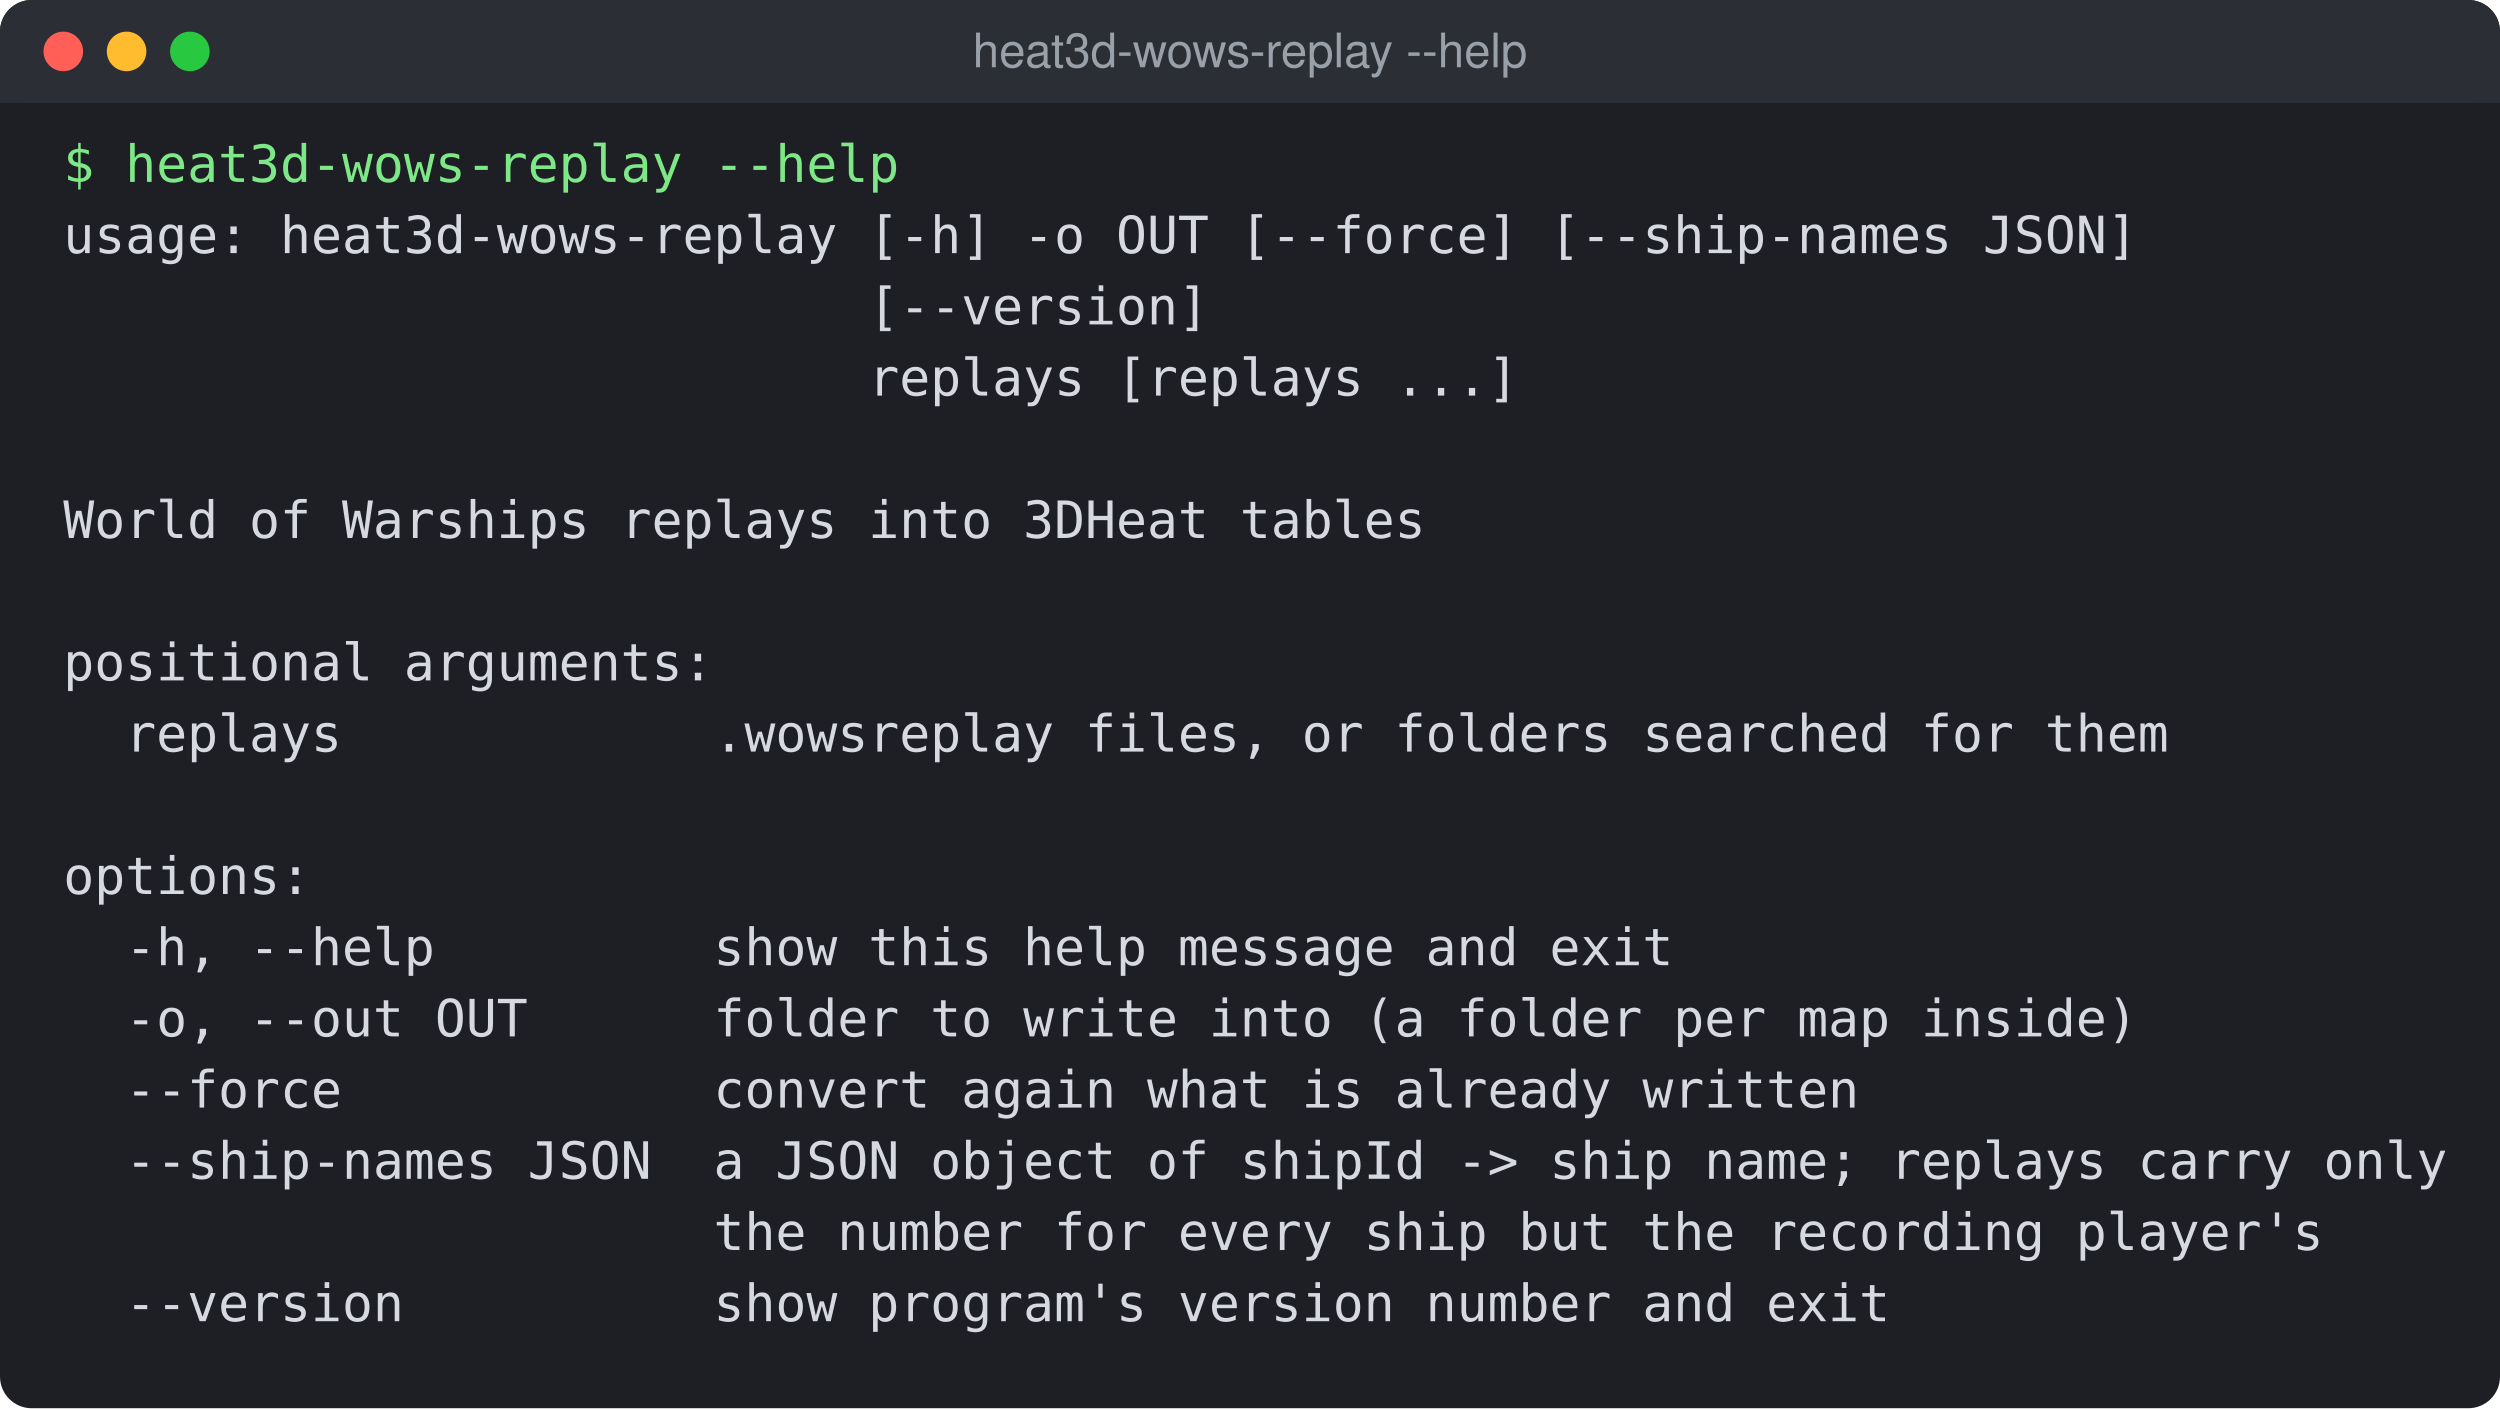
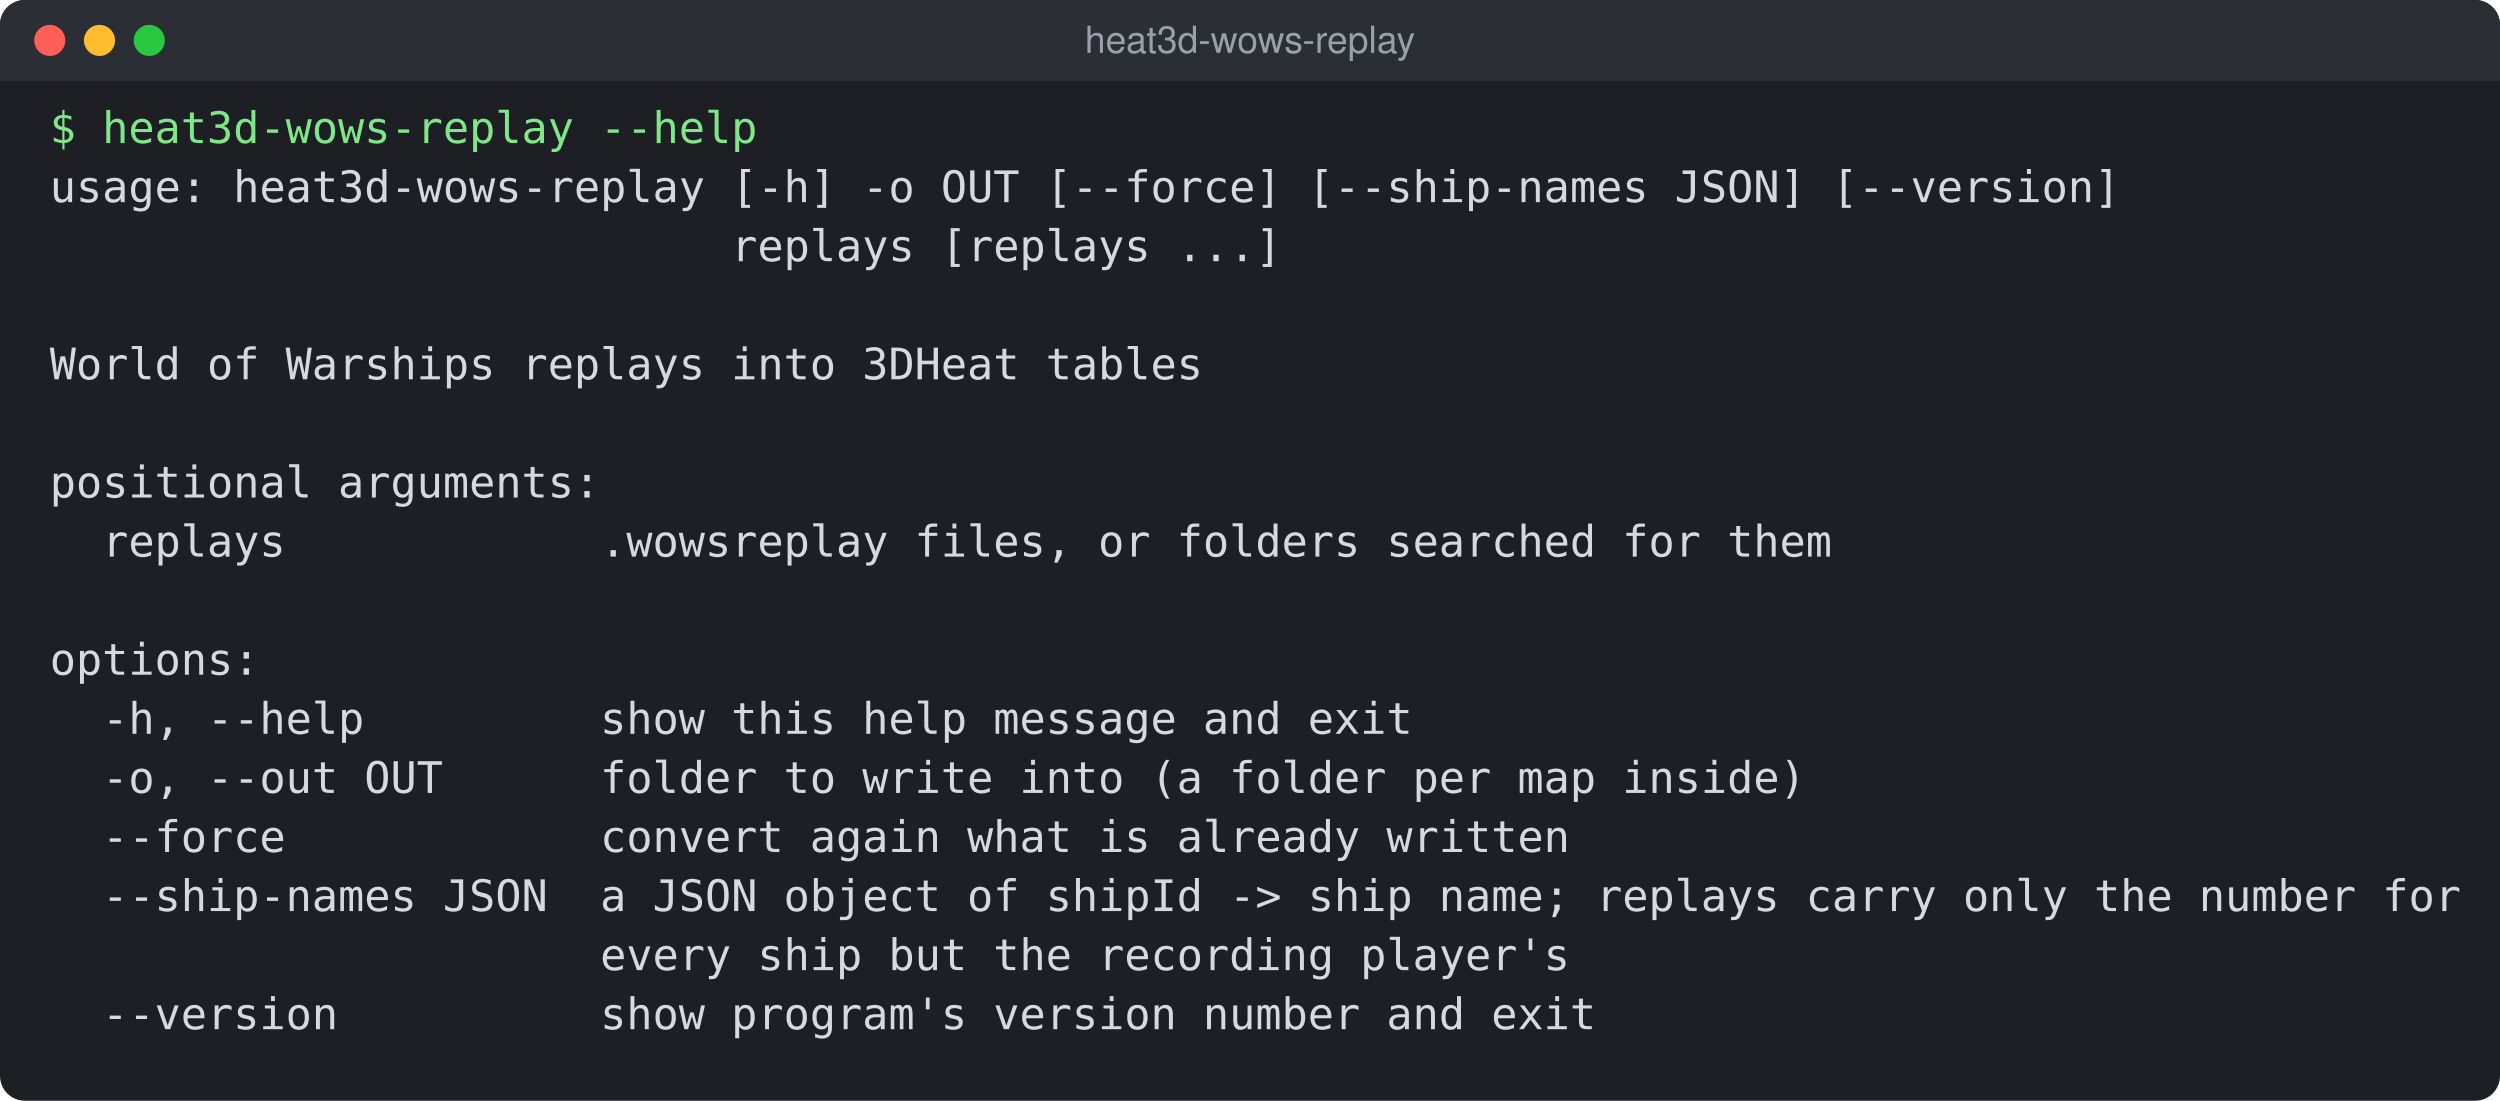
- <svg xmlns="http://www.w3.org/2000/svg" width="632" height="356" viewBox="0 0 632 356" role="img" aria-label="heat3d-wows-replay --help">
-   <rect width="632" height="356" rx="8" fill="#1e1f24" />
-   <rect width="632" height="26" rx="8" fill="#2c2e35" />
-   <rect y="18" width="632" height="8" fill="#2c2e35" />
+ <svg xmlns="http://www.w3.org/2000/svg" width="804" height="354" viewBox="0 0 804 354" role="img" aria-label="heat3d-wows-replay">
+   <rect width="804" height="354" rx="8" fill="#1e1f24" />
+   <rect width="804" height="26" rx="8" fill="#2c2e35" />
+   <rect y="18" width="804" height="8" fill="#2c2e35" />
  <circle cx="16" cy="13" r="5" fill="#ff5f57" />
  <circle cx="32" cy="13" r="5" fill="#febc2e" />
  <circle cx="48" cy="13" r="5" fill="#28c840" />
-   <text x="316.0" y="17" fill="#9aa0aa" font-family="Segoe UI,Helvetica,Arial,sans-serif" font-size="12" text-anchor="middle">heat3d-wows-replay --help</text>
-   <g font-family="Consolas,Menlo,DejaVu Sans Mono,monospace" font-size="13" xml:space="preserve" style="white-space:pre">
+   <text x="402.0" y="17" fill="#9aa0aa" font-family="Segoe UI,Helvetica,Arial,sans-serif" font-size="12" text-anchor="middle">heat3d-wows-replay</text>
+   <g font-family="Consolas,Menlo,DejaVu Sans Mono,monospace" font-size="14" xml:space="preserve" style="white-space:pre">
    <text x="16" y="46" fill="#7ee787" xml:space="preserve" style="white-space:pre">$ heat3d-wows-replay --help</text>
-     <text x="16" y="64" fill="#d6d9df" xml:space="preserve" style="white-space:pre">usage: heat3d-wows-replay [-h] -o OUT [--force] [--ship-names JSON]</text>
-     <text x="16" y="82" fill="#d6d9df" xml:space="preserve" style="white-space:pre">                          [--version]</text>
-     <text x="16" y="100" fill="#d6d9df" xml:space="preserve" style="white-space:pre">                          replays [replays ...]</text>
-     <text x="16" y="118" fill="#d6d9df" xml:space="preserve" style="white-space:pre" />
-     <text x="16" y="136" fill="#d6d9df" xml:space="preserve" style="white-space:pre">World of Warships replays into 3DHeat tables</text>
-     <text x="16" y="154" fill="#d6d9df" xml:space="preserve" style="white-space:pre" />
-     <text x="16" y="172" fill="#d6d9df" xml:space="preserve" style="white-space:pre">positional arguments:</text>
-     <text x="16" y="190" fill="#d6d9df" xml:space="preserve" style="white-space:pre">  replays            .wowsreplay files, or folders searched for them</text>
-     <text x="16" y="208" fill="#d6d9df" xml:space="preserve" style="white-space:pre" />
-     <text x="16" y="226" fill="#d6d9df" xml:space="preserve" style="white-space:pre">options:</text>
-     <text x="16" y="244" fill="#d6d9df" xml:space="preserve" style="white-space:pre">  -h, --help         show this help message and exit</text>
-     <text x="16" y="262" fill="#d6d9df" xml:space="preserve" style="white-space:pre">  -o, --out OUT      folder to write into (a folder per map inside)</text>
-     <text x="16" y="280" fill="#d6d9df" xml:space="preserve" style="white-space:pre">  --force            convert again what is already written</text>
-     <text x="16" y="298" fill="#d6d9df" xml:space="preserve" style="white-space:pre">  --ship-names JSON  a JSON object of shipId -&gt; ship name; replays carry only</text>
-     <text x="16" y="316" fill="#d6d9df" xml:space="preserve" style="white-space:pre">                     the number for every ship but the recording player's</text>
-     <text x="16" y="334" fill="#d6d9df" xml:space="preserve" style="white-space:pre">  --version          show program's version number and exit</text>
+     <text x="16" y="65" fill="#d6d9df" xml:space="preserve" style="white-space:pre">usage: heat3d-wows-replay [-h] -o OUT [--force] [--ship-names JSON] [--version]</text>
+     <text x="16" y="84" fill="#d6d9df" xml:space="preserve" style="white-space:pre">                          replays [replays ...]</text>
+     <text x="16" y="103" fill="#d6d9df" xml:space="preserve" style="white-space:pre" />
+     <text x="16" y="122" fill="#d6d9df" xml:space="preserve" style="white-space:pre">World of Warships replays into 3DHeat tables</text>
+     <text x="16" y="141" fill="#d6d9df" xml:space="preserve" style="white-space:pre" />
+     <text x="16" y="160" fill="#d6d9df" xml:space="preserve" style="white-space:pre">positional arguments:</text>
+     <text x="16" y="179" fill="#d6d9df" xml:space="preserve" style="white-space:pre">  replays            .wowsreplay files, or folders searched for them</text>
+     <text x="16" y="198" fill="#d6d9df" xml:space="preserve" style="white-space:pre" />
+     <text x="16" y="217" fill="#d6d9df" xml:space="preserve" style="white-space:pre">options:</text>
+     <text x="16" y="236" fill="#d6d9df" xml:space="preserve" style="white-space:pre">  -h, --help         show this help message and exit</text>
+     <text x="16" y="255" fill="#d6d9df" xml:space="preserve" style="white-space:pre">  -o, --out OUT      folder to write into (a folder per map inside)</text>
+     <text x="16" y="274" fill="#d6d9df" xml:space="preserve" style="white-space:pre">  --force            convert again what is already written</text>
+     <text x="16" y="293" fill="#d6d9df" xml:space="preserve" style="white-space:pre">  --ship-names JSON  a JSON object of shipId -&gt; ship name; replays carry only the number for</text>
+     <text x="16" y="312" fill="#d6d9df" xml:space="preserve" style="white-space:pre">                     every ship but the recording player's</text>
+     <text x="16" y="331" fill="#d6d9df" xml:space="preserve" style="white-space:pre">  --version          show program's version number and exit</text>
  </g>
</svg>
